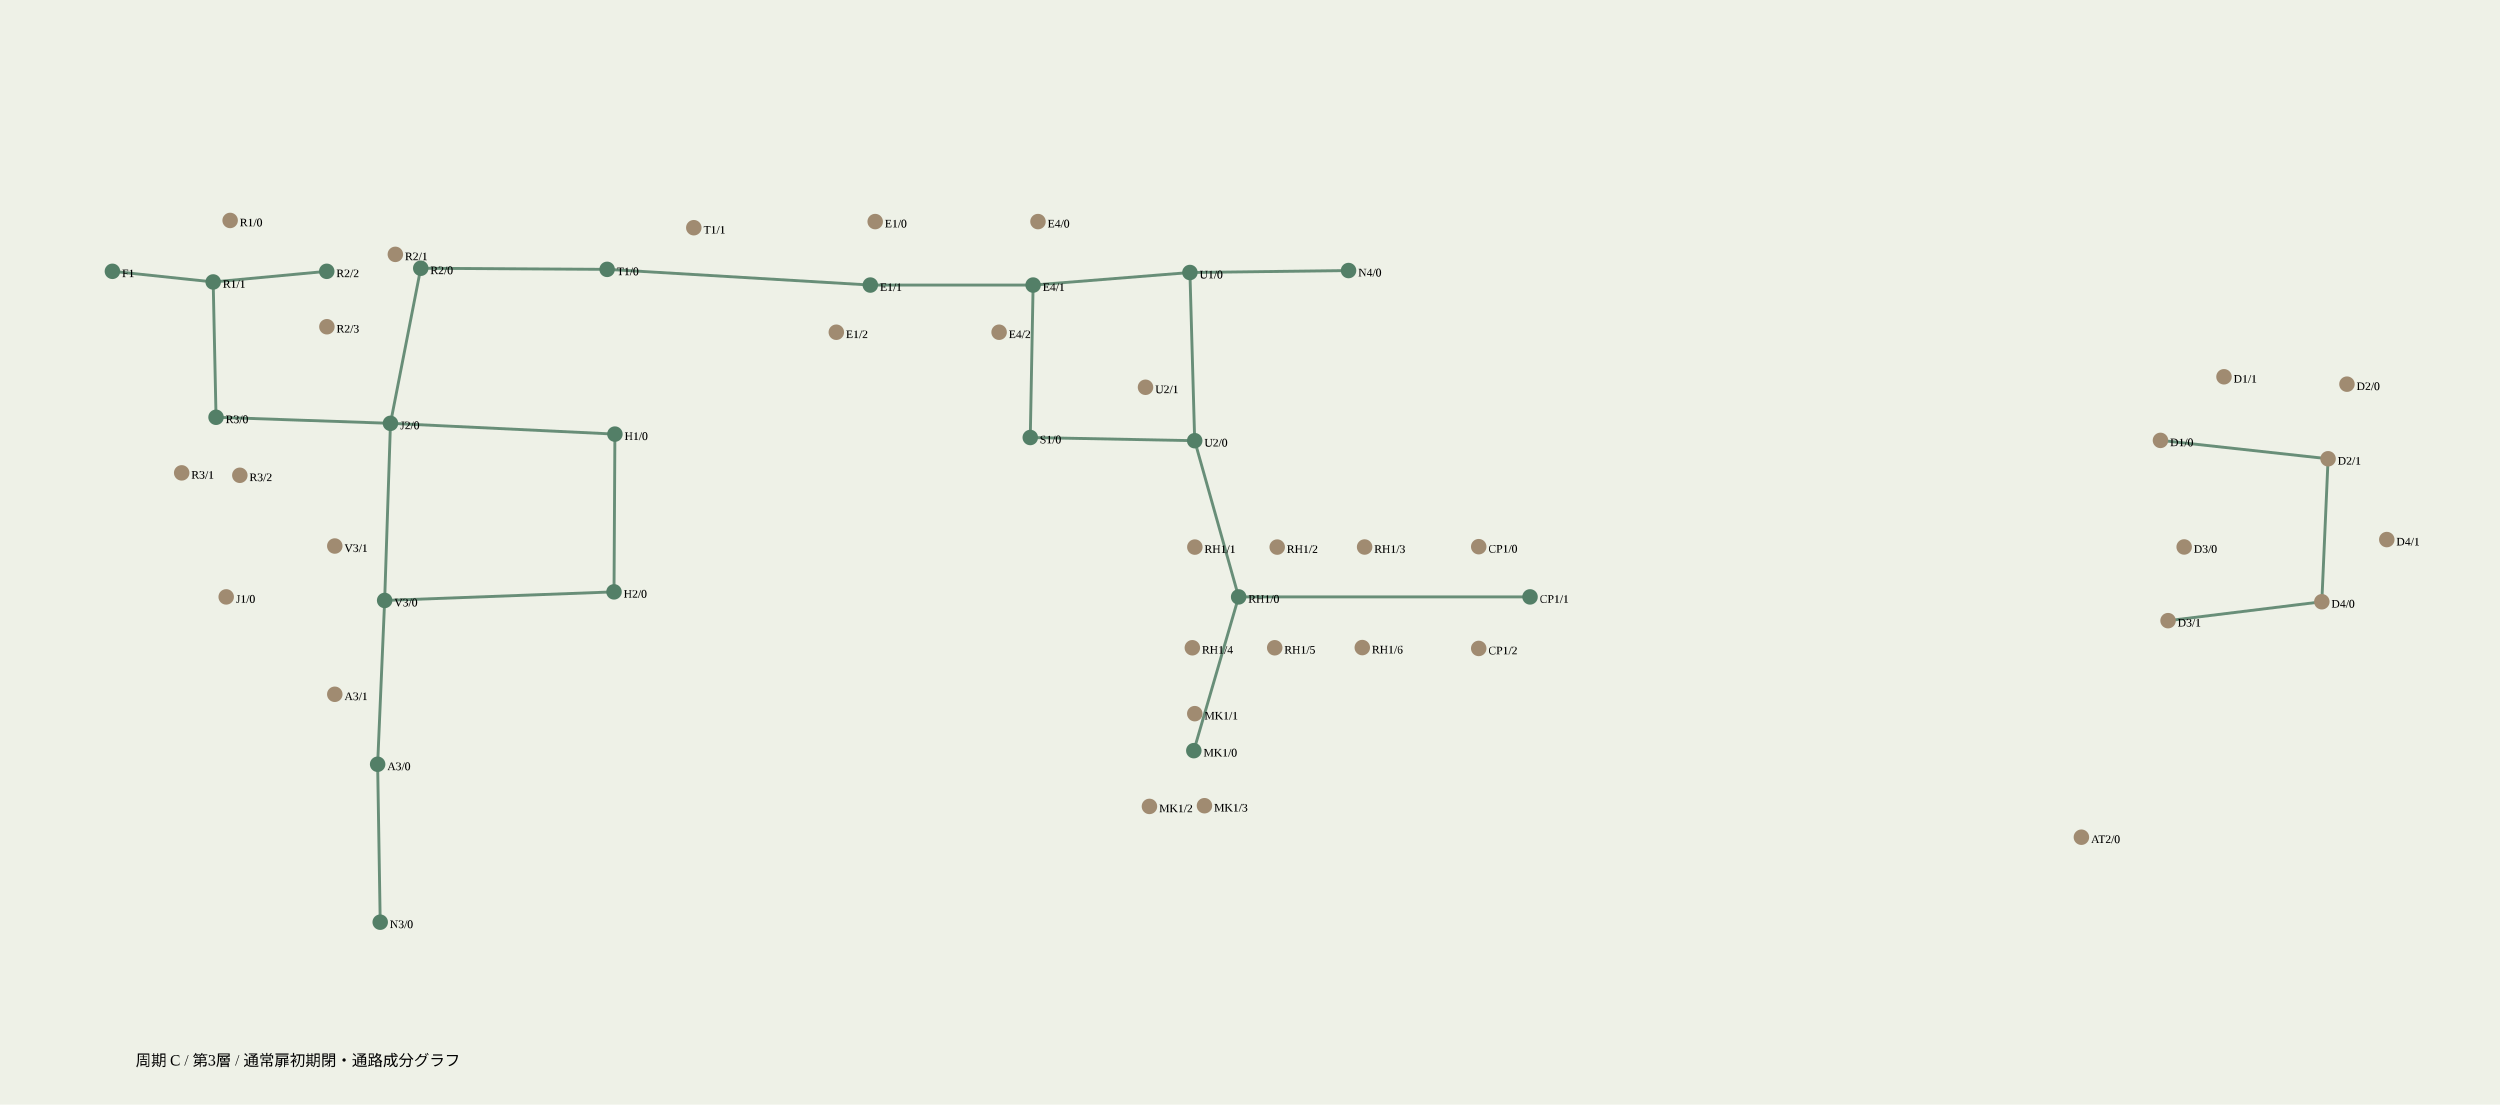
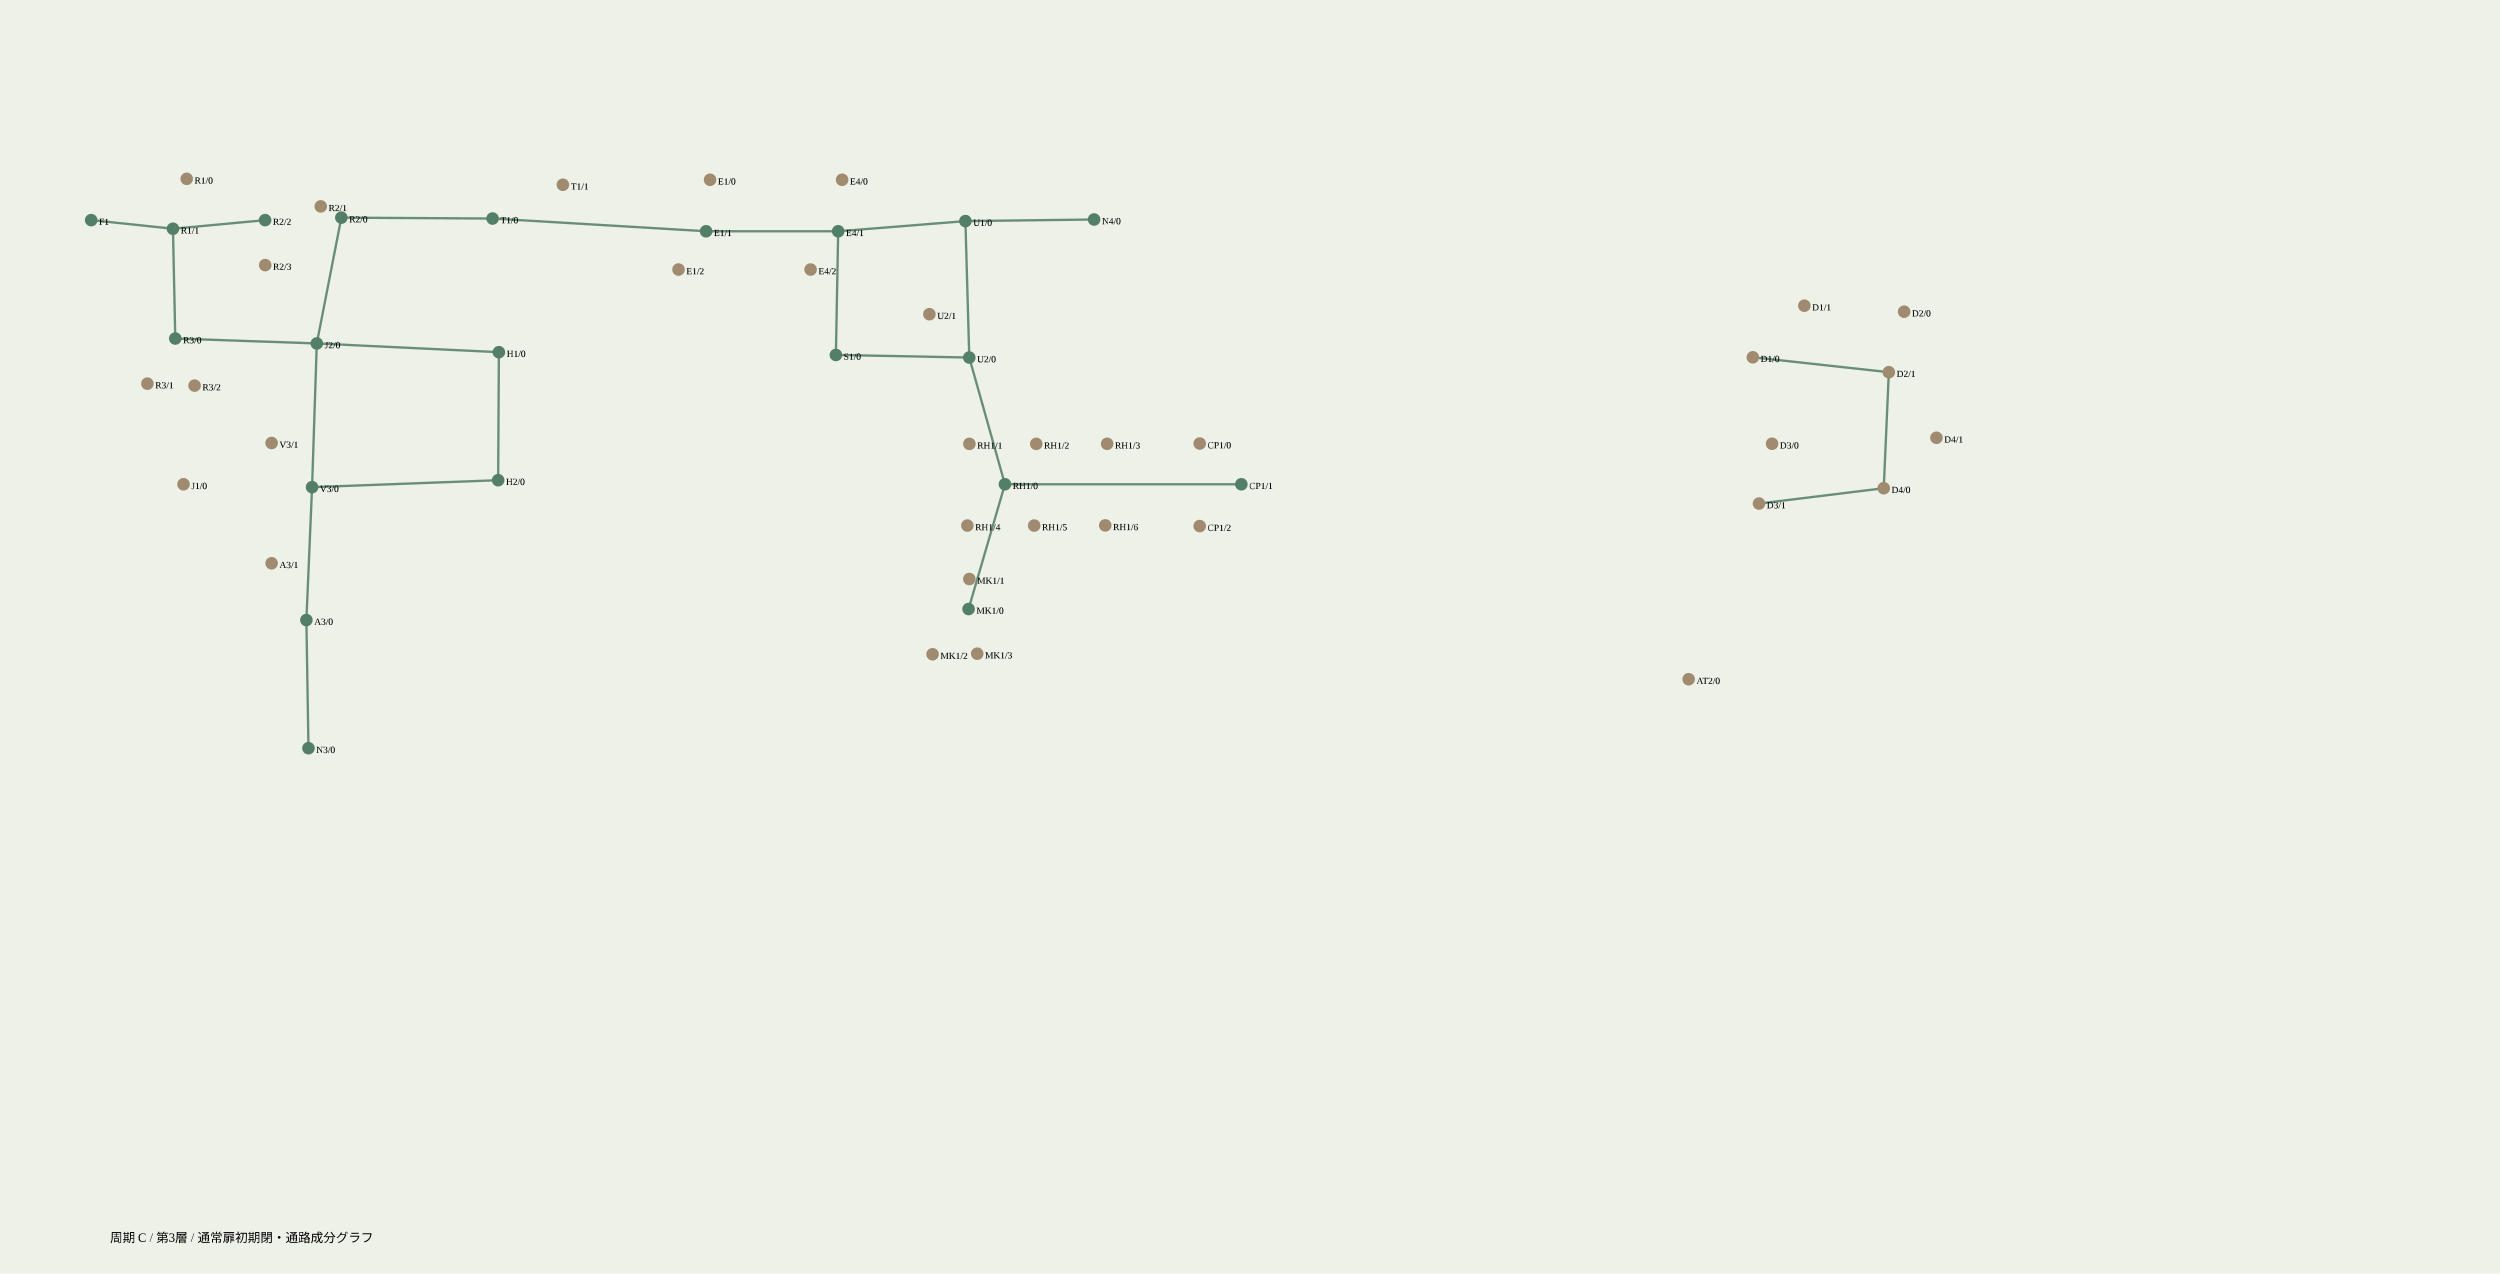
- <svg xmlns="http://www.w3.org/2000/svg" viewBox="-7 -10 129 57">
-   <rect x="-7" y="-10" width="129" height="57" fill="#eef1e7" />
+ <svg xmlns="http://www.w3.org/2000/svg" viewBox="-7 -10 159 81">
+   <rect x="-7" y="-10" width="159" height="81" fill="#eef1e7" />
  <line x1="4" y1="4.549" x2="9.86" y2="4" stroke="#688e78" stroke-width=".15" />
  <line x1="4" y1="4.549" x2="4.148" y2="11.531" stroke="#688e78" stroke-width=".15" />
  <line x1="14.71" y1="3.842" x2="13.148" y2="11.844" stroke="#688e78" stroke-width=".15" />
  <line x1="14.71" y1="3.842" x2="24.328" y2="3.899" stroke="#688e78" stroke-width=".15" />
  <line x1="4.148" y1="11.531" x2="13.148" y2="11.844" stroke="#688e78" stroke-width=".15" />
  <line x1="24.328" y1="3.899" x2="37.909" y2="4.709" stroke="#688e78" stroke-width=".15" />
  <line x1="24.729" y1="12.4" x2="24.683" y2="20.54" stroke="#688e78" stroke-width=".15" />
  <line x1="13.148" y1="11.844" x2="24.729" y2="12.4" stroke="#688e78" stroke-width=".15" />
  <line x1="13.148" y1="11.844" x2="12.848" y2="20.983" stroke="#688e78" stroke-width=".15" />
  <line x1="37.909" y1="4.709" x2="46.309" y2="4.709" stroke="#688e78" stroke-width=".15" />
  <line x1="46.309" y1="4.709" x2="54.4" y2="4.061" stroke="#688e78" stroke-width=".15" />
  <line x1="46.309" y1="4.709" x2="46.162" y2="12.575" stroke="#688e78" stroke-width=".15" />
  <line x1="54.4" y1="4.061" x2="62.585" y2="3.96" stroke="#688e78" stroke-width=".15" />
  <line x1="54.4" y1="4.061" x2="54.646" y2="12.74" stroke="#688e78" stroke-width=".15" />
  <line x1="54.646" y1="12.74" x2="56.914" y2="20.8" stroke="#688e78" stroke-width=".15" />
  <line x1="46.162" y1="12.575" x2="54.646" y2="12.74" stroke="#688e78" stroke-width=".15" />
  <line x1="104.48" y1="12.724" x2="113.129" y2="13.673" stroke="#688e78" stroke-width=".15" />
  <line x1="113.129" y1="13.673" x2="112.806" y2="21.05" stroke="#688e78" stroke-width=".15" />
  <line x1="104.872" y1="22.026" x2="112.806" y2="21.05" stroke="#688e78" stroke-width=".15" />
  <line x1="12.848" y1="20.983" x2="24.683" y2="20.54" stroke="#688e78" stroke-width=".15" />
  <line x1="12.848" y1="20.983" x2="12.486" y2="29.436" stroke="#688e78" stroke-width=".15" />
  <line x1="12.486" y1="29.436" x2="12.619" y2="37.585" stroke="#688e78" stroke-width=".15" />
  <line x1="56.914" y1="20.8" x2="71.95" y2="20.8" stroke="#688e78" stroke-width=".15" />
  <line x1="56.914" y1="20.8" x2="54.601" y2="28.734" stroke="#688e78" stroke-width=".15" />
  <line x1="-1.2" y1="4" x2="4" y2="4.549" stroke="#688e78" stroke-width=".15" />
  <circle cx="4.875" cy="1.375" r=".4" fill="#a08b71" />
  <text x="5.375" y="1.675" font-size=".6">R1/0</text>
  <circle cx="4" cy="4.549" r=".4" fill="#537f67" />
  <text x="4.5" y="4.849" font-size=".6">R1/1</text>
  <circle cx="14.71" cy="3.842" r=".4" fill="#537f67" />
  <text x="15.21" y="4.142" font-size=".6">R2/0</text>
  <circle cx="13.4" cy="3.125" r=".4" fill="#a08b71" />
  <text x="13.9" y="3.425" font-size=".6">R2/1</text>
  <circle cx="9.86" cy="4" r=".4" fill="#537f67" />
  <text x="10.36" y="4.3" font-size=".6">R2/2</text>
  <circle cx="9.868" cy="6.86" r=".4" fill="#a08b71" />
  <text x="10.368" y="7.16" font-size=".6">R2/3</text>
  <circle cx="4.148" cy="11.531" r=".4" fill="#537f67" />
  <text x="4.648" y="11.831" font-size=".6">R3/0</text>
  <circle cx="2.375" cy="14.4" r=".4" fill="#a08b71" />
  <text x="2.875" y="14.7" font-size=".6">R3/1</text>
  <circle cx="5.375" cy="14.525" r=".4" fill="#a08b71" />
  <text x="5.875" y="14.825" font-size=".6">R3/2</text>
  <circle cx="24.328" cy="3.899" r=".4" fill="#537f67" />
  <text x="24.828" y="4.199" font-size=".6">T1/0</text>
  <circle cx="28.8" cy="1.75" r=".4" fill="#a08b71" />
  <text x="29.3" y="2.05" font-size=".6">T1/1</text>
  <circle cx="24.729" cy="12.4" r=".4" fill="#537f67" />
  <text x="25.229" y="12.7" font-size=".6">H1/0</text>
  <circle cx="4.672" cy="20.8" r=".4" fill="#a08b71" />
  <text x="5.172" y="21.1" font-size=".6">J1/0</text>
  <circle cx="13.148" cy="11.844" r=".4" fill="#537f67" />
  <text x="13.648" y="12.144" font-size=".6">J2/0</text>
  <circle cx="38.16" cy="1.434" r=".4" fill="#a08b71" />
  <text x="38.66" y="1.734" font-size=".6">E1/0</text>
  <circle cx="37.909" cy="4.709" r=".4" fill="#537f67" />
  <text x="38.409" y="5.009" font-size=".6">E1/1</text>
  <circle cx="36.154" cy="7.143" r=".4" fill="#a08b71" />
  <text x="36.654" y="7.443" font-size=".6">E1/2</text>
  <circle cx="46.56" cy="1.434" r=".4" fill="#a08b71" />
  <text x="47.06" y="1.734" font-size=".6">E4/0</text>
  <circle cx="46.309" cy="4.709" r=".4" fill="#537f67" />
  <text x="46.809" y="5.009" font-size=".6">E4/1</text>
  <circle cx="44.554" cy="7.143" r=".4" fill="#a08b71" />
  <text x="45.054" y="7.443" font-size=".6">E4/2</text>
  <circle cx="24.683" cy="20.54" r=".4" fill="#537f67" />
  <text x="25.183" y="20.84" font-size=".6">H2/0</text>
  <circle cx="54.4" cy="4.061" r=".4" fill="#537f67" />
  <text x="54.9" y="4.361" font-size=".6">U1/0</text>
  <circle cx="54.646" cy="12.74" r=".4" fill="#537f67" />
  <text x="55.146" y="13.04" font-size=".6">U2/0</text>
  <circle cx="52.108" cy="9.983" r=".4" fill="#a08b71" />
  <text x="52.608" y="10.283" font-size=".6">U2/1</text>
  <circle cx="12.619" cy="37.585" r=".4" fill="#537f67" />
  <text x="13.119" y="37.885" font-size=".6">N3/0</text>
  <circle cx="62.585" cy="3.96" r=".4" fill="#537f67" />
  <text x="63.085" y="4.26" font-size=".6">N4/0</text>
  <circle cx="46.162" cy="12.575" r=".4" fill="#537f67" />
  <text x="46.662" y="12.875" font-size=".6">S1/0</text>
  <circle cx="104.48" cy="12.724" r=".4" fill="#a08b71" />
  <text x="104.98" y="13.024" font-size=".6">D1/0</text>
  <circle cx="107.758" cy="9.442" r=".4" fill="#a08b71" />
  <text x="108.258" y="9.742" font-size=".6">D1/1</text>
  <circle cx="114.103" cy="9.823" r=".4" fill="#a08b71" />
  <text x="114.603" y="10.123" font-size=".6">D2/0</text>
  <circle cx="113.129" cy="13.673" r=".4" fill="#a08b71" />
  <text x="113.629" y="13.973" font-size=".6">D2/1</text>
  <circle cx="105.703" cy="18.223" r=".4" fill="#a08b71" />
  <text x="106.203" y="18.523" font-size=".6">D3/0</text>
  <circle cx="104.872" cy="22.026" r=".4" fill="#a08b71" />
  <text x="105.372" y="22.326" font-size=".6">D3/1</text>
  <circle cx="112.806" cy="21.05" r=".4" fill="#a08b71" />
  <text x="113.306" y="21.35" font-size=".6">D4/0</text>
  <circle cx="116.158" cy="17.842" r=".4" fill="#a08b71" />
  <text x="116.658" y="18.142" font-size=".6">D4/1</text>
  <circle cx="12.848" cy="20.983" r=".4" fill="#537f67" />
  <text x="13.348" y="21.283" font-size=".6">V3/0</text>
  <circle cx="10.275" cy="18.175" r=".4" fill="#a08b71" />
  <text x="10.775" y="18.475" font-size=".6">V3/1</text>
  <circle cx="12.486" cy="29.436" r=".4" fill="#537f67" />
  <text x="12.986" y="29.736" font-size=".6">A3/0</text>
  <circle cx="10.275" cy="25.825" r=".4" fill="#a08b71" />
  <text x="10.775" y="26.125" font-size=".6">A3/1</text>
  <circle cx="56.914" cy="20.8" r=".4" fill="#537f67" />
  <text x="57.414" y="21.1" font-size=".6">RH1/0</text>
  <circle cx="54.654" cy="18.23" r=".4" fill="#a08b71" />
  <text x="55.154" y="18.53" font-size=".6">RH1/1</text>
  <circle cx="58.904" cy="18.23" r=".4" fill="#a08b71" />
  <text x="59.404" y="18.53" font-size=".6">RH1/2</text>
  <circle cx="63.414" cy="18.226" r=".4" fill="#a08b71" />
  <text x="63.914" y="18.526" font-size=".6">RH1/3</text>
  <circle cx="54.525" cy="23.425" r=".4" fill="#a08b71" />
  <text x="55.025" y="23.725" font-size=".6">RH1/4</text>
  <circle cx="58.775" cy="23.425" r=".4" fill="#a08b71" />
  <text x="59.275" y="23.725" font-size=".6">RH1/5</text>
  <circle cx="63.294" cy="23.415" r=".4" fill="#a08b71" />
  <text x="63.794" y="23.715" font-size=".6">RH1/6</text>
  <circle cx="54.601" cy="28.734" r=".4" fill="#537f67" />
  <text x="55.101" y="29.034" font-size=".6">MK1/0</text>
  <circle cx="54.65" cy="26.825" r=".4" fill="#a08b71" />
  <text x="55.15" y="27.125" font-size=".6">MK1/1</text>
  <circle cx="52.311" cy="31.611" r=".4" fill="#a08b71" />
  <text x="52.811" y="31.911" font-size=".6">MK1/2</text>
  <circle cx="55.15" cy="31.575" r=".4" fill="#a08b71" />
  <text x="55.65" y="31.875" font-size=".6">MK1/3</text>
  <circle cx="69.302" cy="18.209" r=".4" fill="#a08b71" />
  <text x="69.802" y="18.509" font-size=".6">CP1/0</text>
  <circle cx="71.95" cy="20.8" r=".4" fill="#537f67" />
  <text x="72.45" y="21.1" font-size=".6">CP1/1</text>
  <circle cx="69.302" cy="23.459" r=".4" fill="#a08b71" />
  <text x="69.802" y="23.759" font-size=".6">CP1/2</text>
  <circle cx="100.4" cy="33.2" r=".4" fill="#a08b71" />
  <text x="100.9" y="33.5" font-size=".6">AT2/0</text>
  <circle cx="-1.2" cy="4" r=".4" fill="#537f67" />
  <text x="-0.7" y="4.3" font-size=".6">F1</text>
-   <text x="0" y="45" font-size=".8">周期 C / 第3層 / 通常扉初期閉・通路成分グラフ</text>
+   <text x="0" y="69" font-size=".8">周期 C / 第3層 / 通常扉初期閉・通路成分グラフ</text>
</svg>
